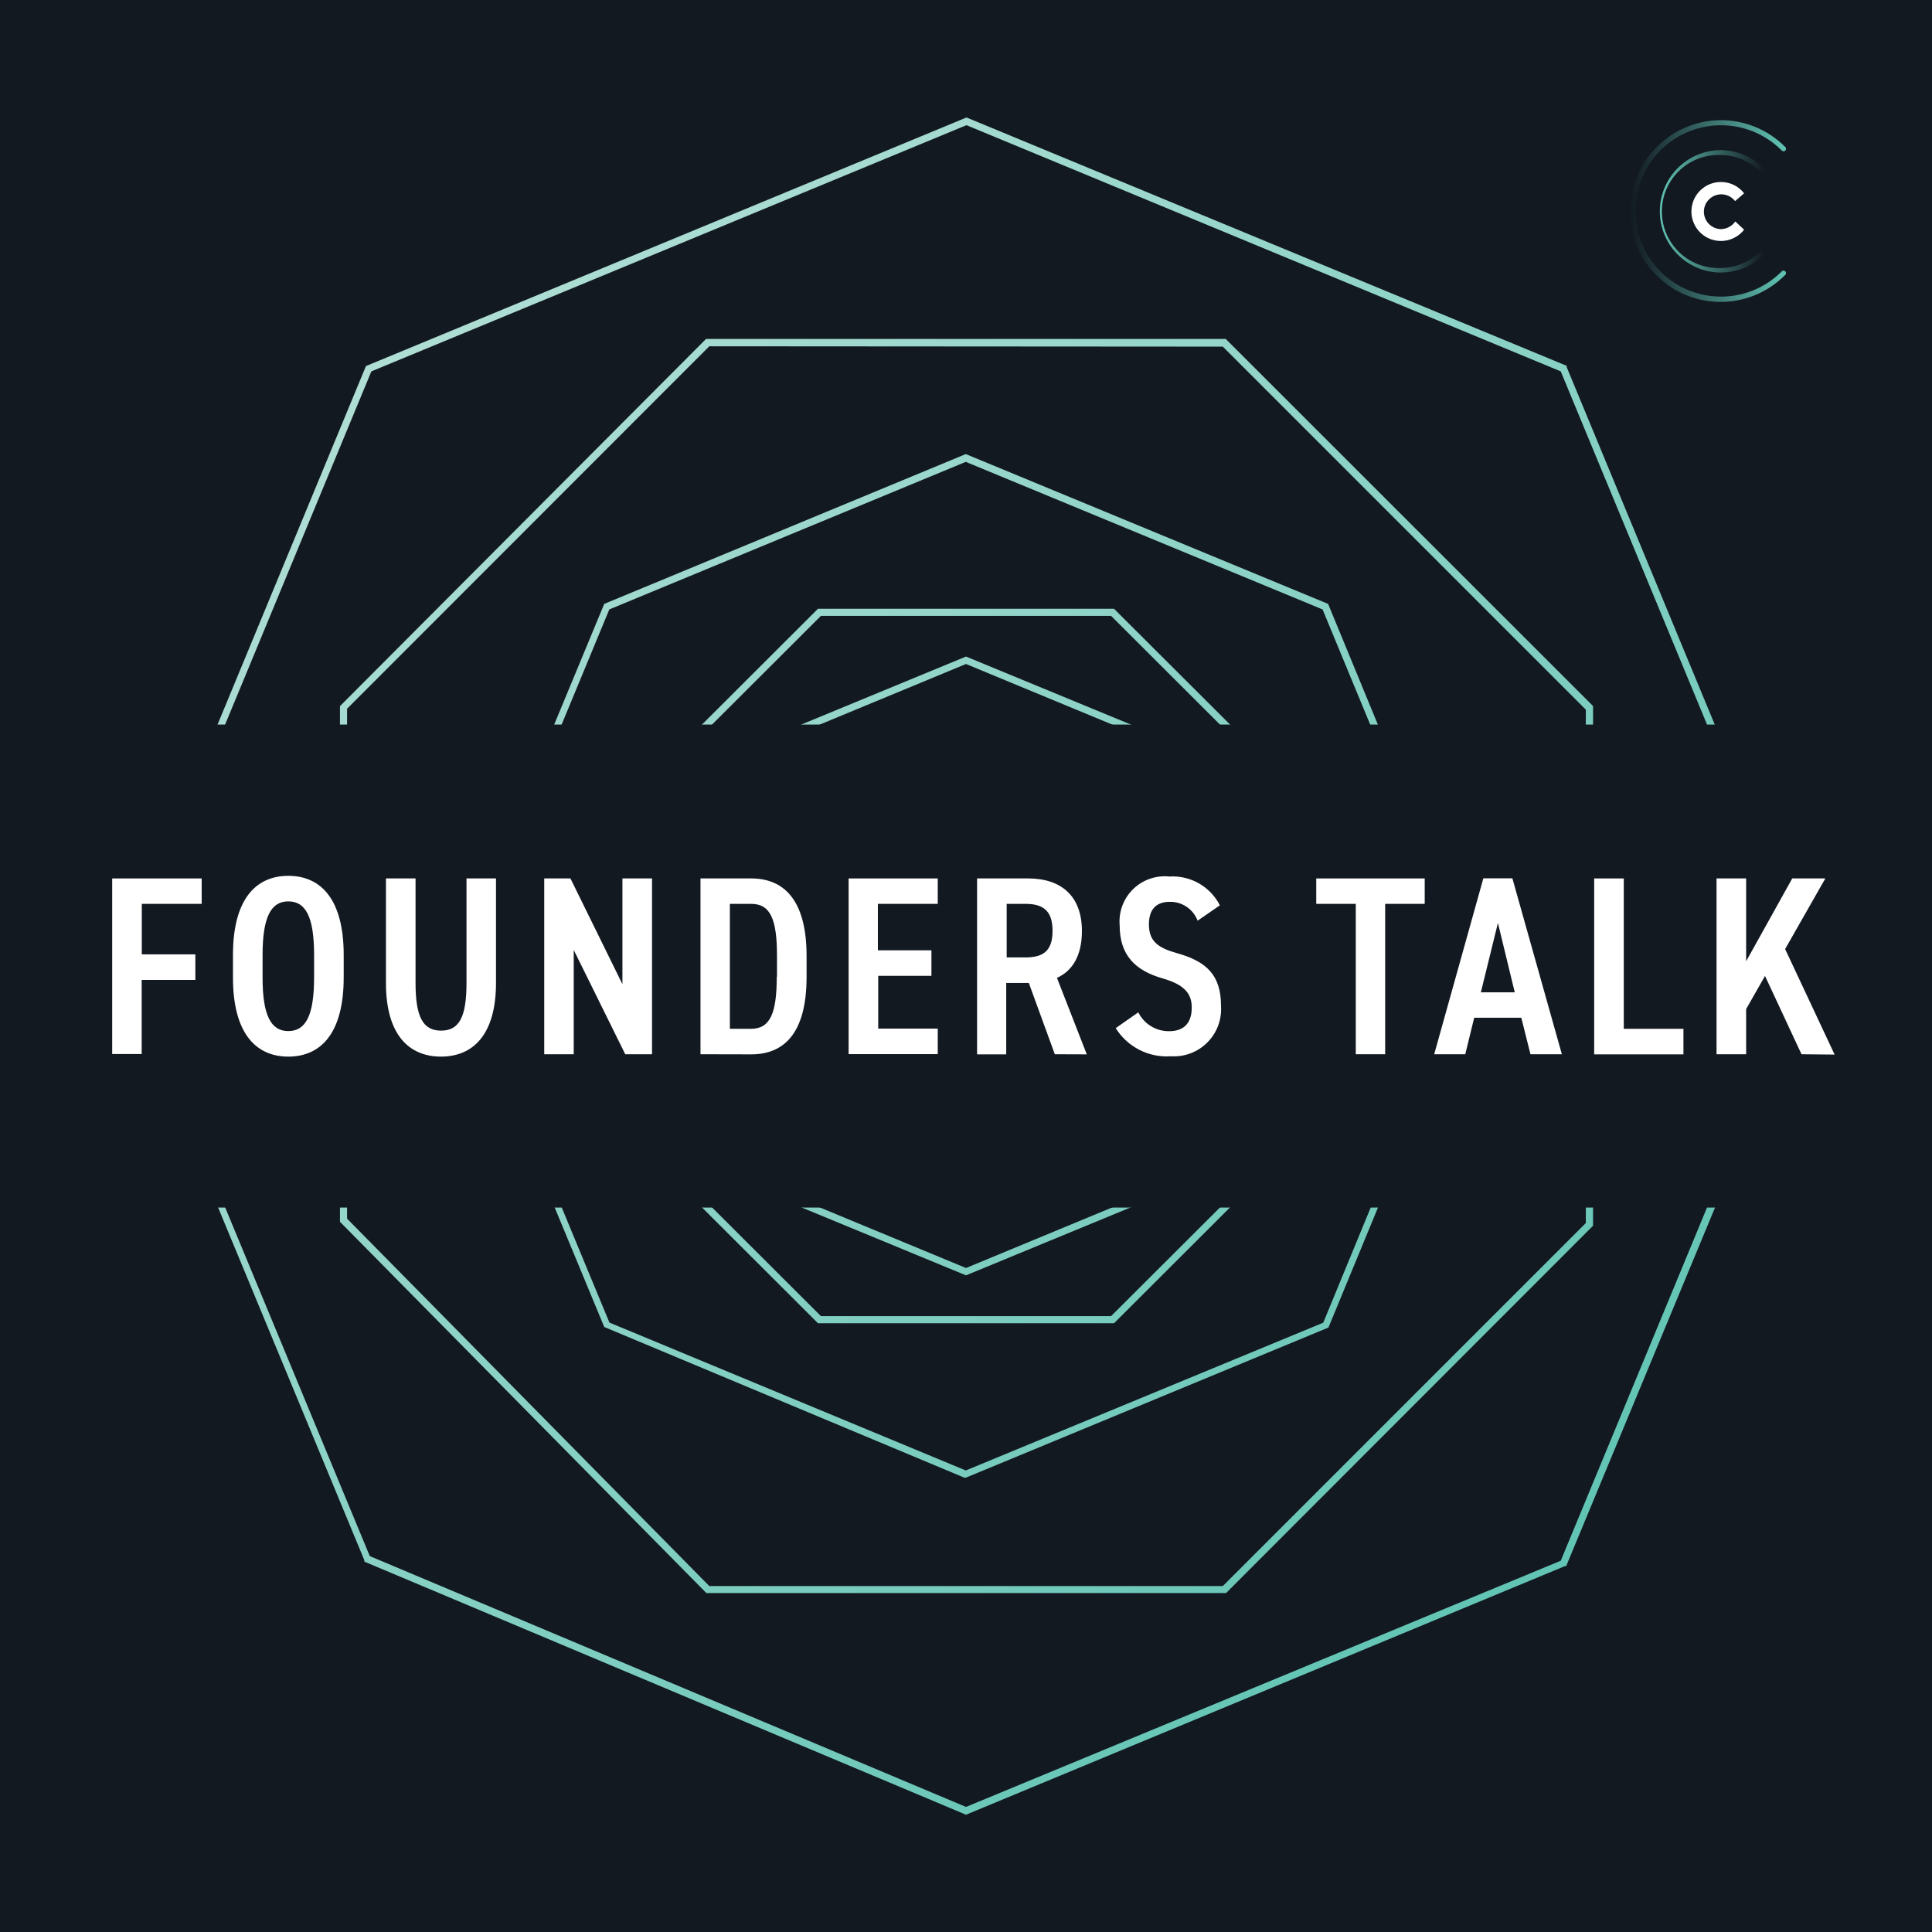
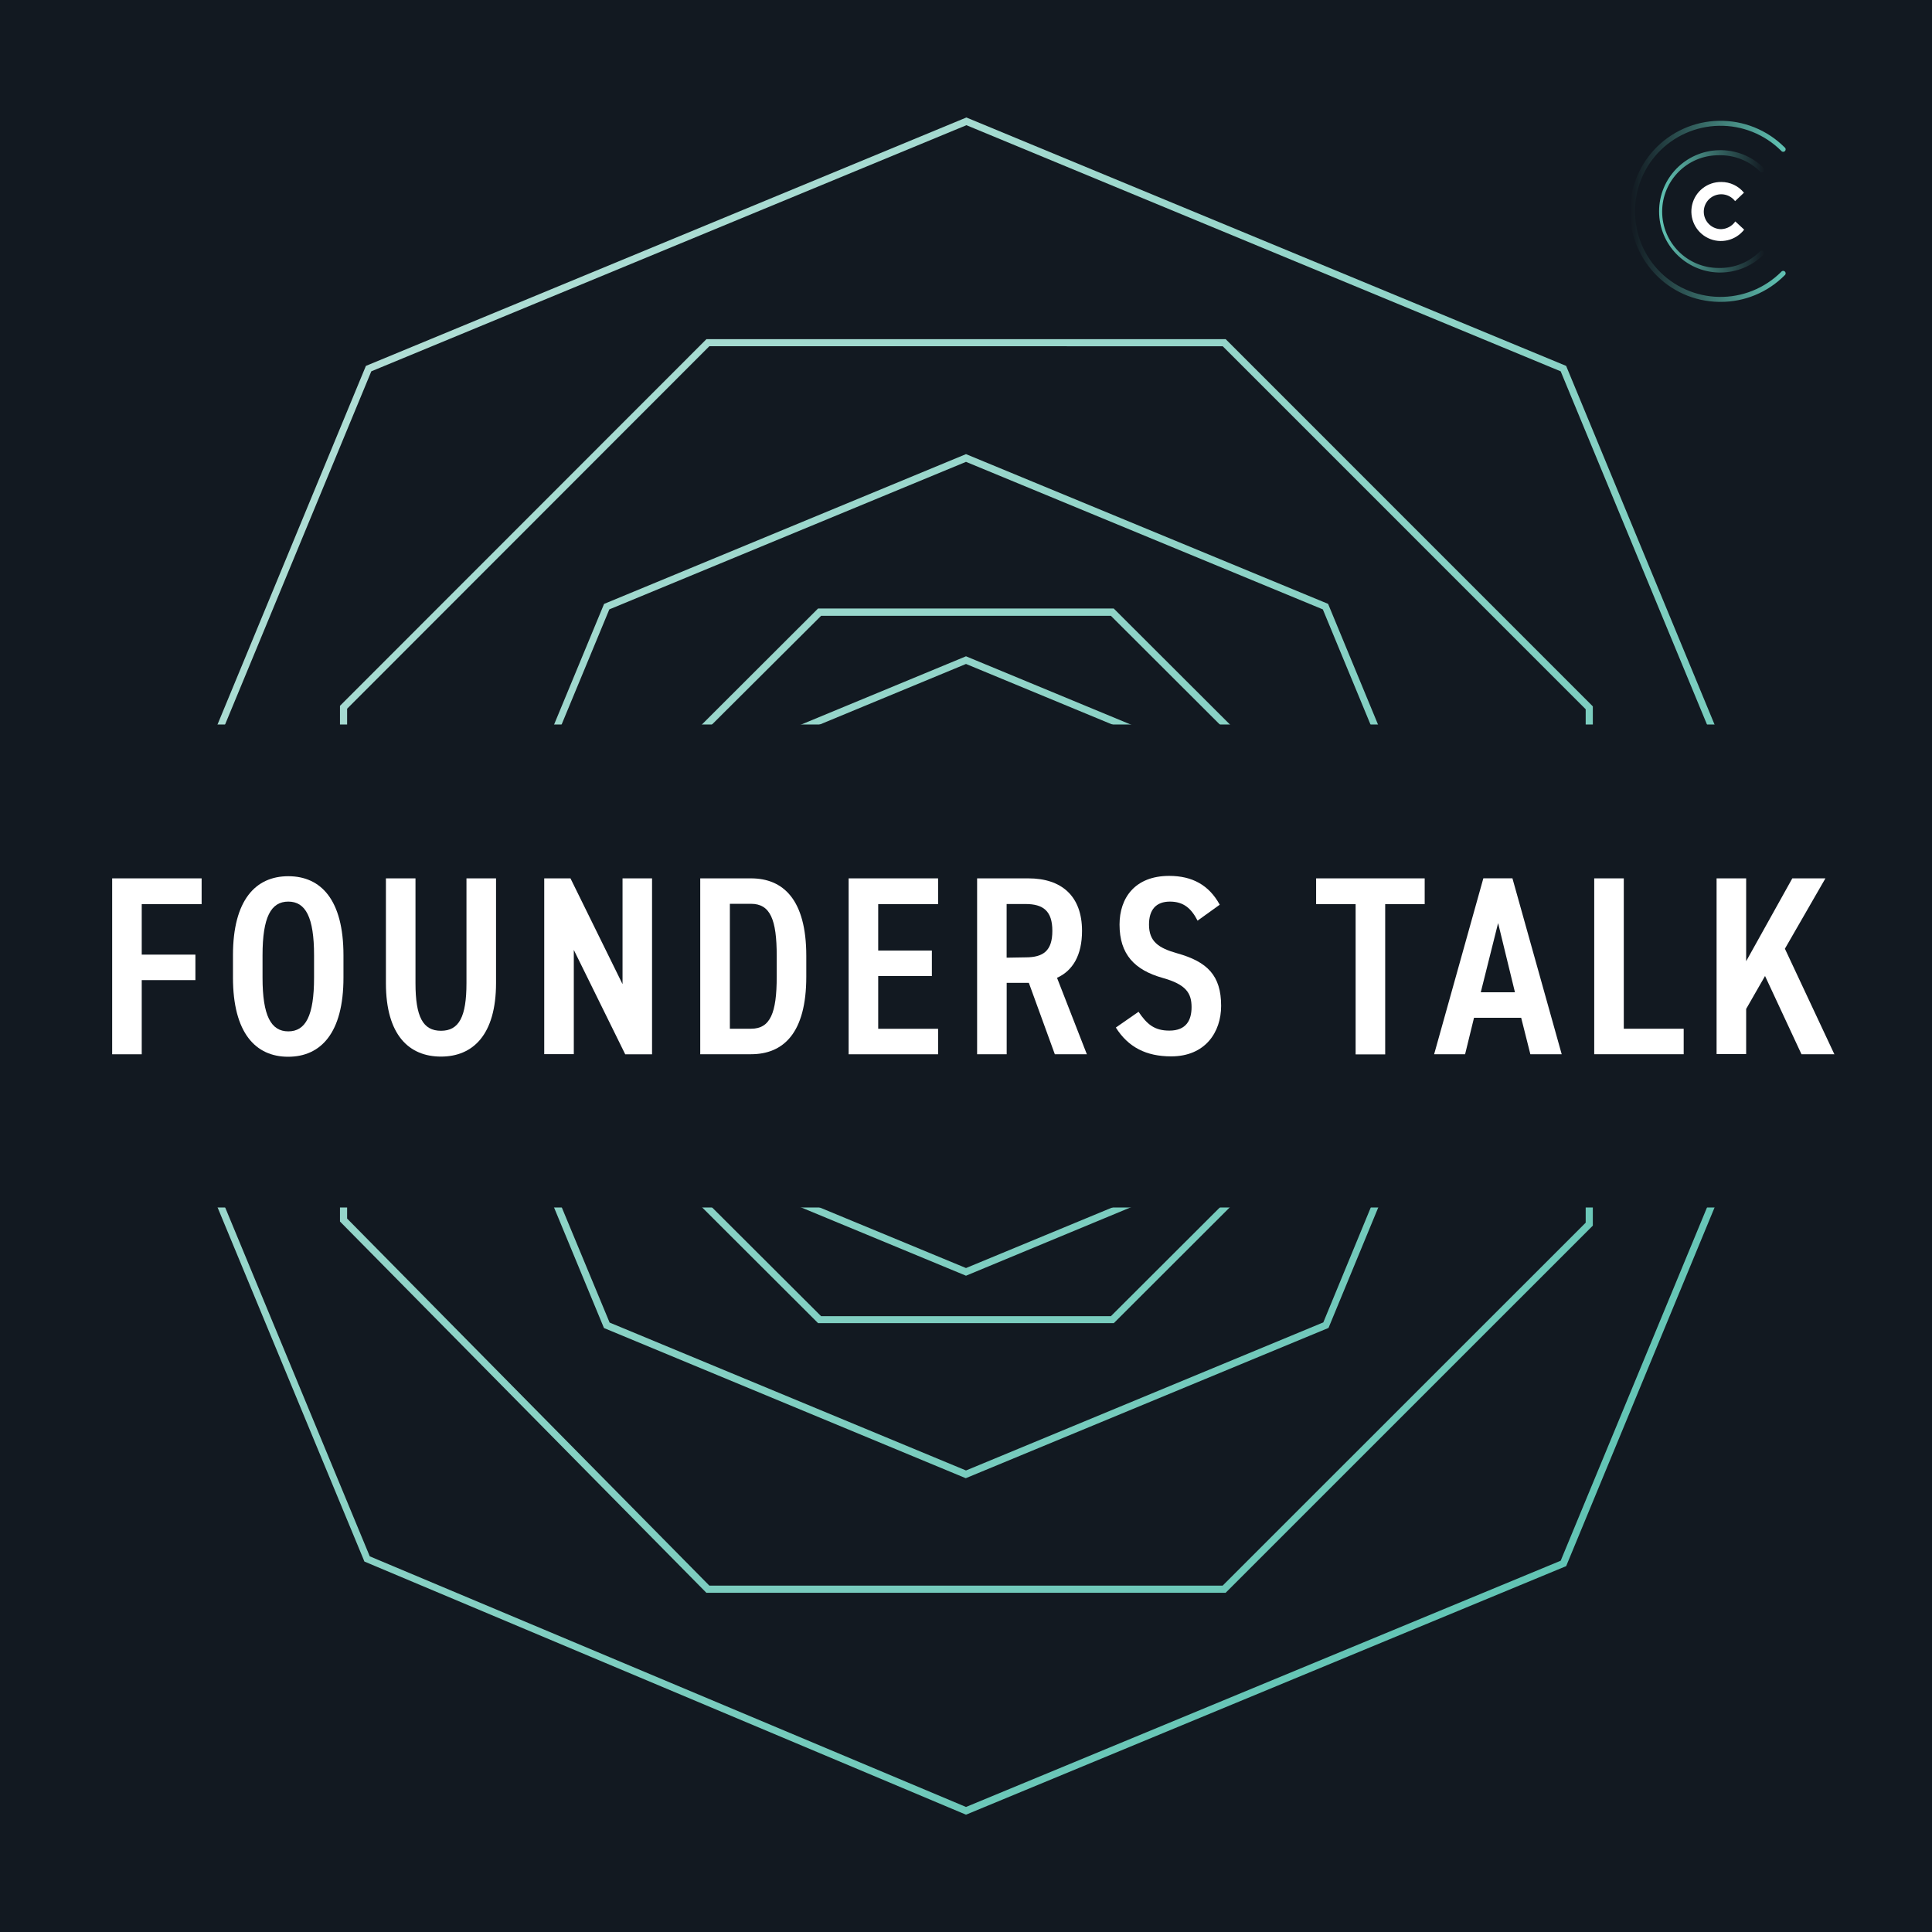
- <svg xmlns="http://www.w3.org/2000/svg" viewBox="0 0 171 171">
+ <svg xmlns="http://www.w3.org/2000/svg" viewBox="0 0 360 360">
  <defs>
-     <style>.cls-1{fill:#121921;}.cls-2{fill:#fff;}.cls-3{fill:url(#New_Gradient_Swatch_11);}.cls-4{fill:url(#linear-gradient);}.cls-5{fill:url(#New_Gradient_Swatch_1);}</style>
-     <linearGradient id="New_Gradient_Swatch_11" x1="144.28" y1="18.7" x2="158.02" y2="18.7" gradientUnits="userSpaceOnUse">
+     <style>.cls-1{fill:#121921;}.cls-2{fill:#fff;}.cls-3{fill:url(#New_Gradient_Swatch_19);}.cls-4{fill:url(#linear-gradient);}.cls-5{fill:url(#New_Gradient_Swatch_18);}</style>
+     <linearGradient id="New_Gradient_Swatch_19" x1="303.75" y1="39.38" x2="332.67" y2="39.38" gradientUnits="userSpaceOnUse">
      <stop offset="0" stop-color="#61c4b4" stop-opacity="0" />
      <stop offset="1" stop-color="#61c4b4" />
    </linearGradient>
-     <linearGradient id="linear-gradient" x1="146.87" y1="18.7" x2="156.18" y2="18.7" gradientUnits="userSpaceOnUse">
+     <linearGradient id="linear-gradient" x1="309.21" y1="39.38" x2="328.8" y2="39.38" gradientUnits="userSpaceOnUse">
      <stop offset="0" stop-color="#61c4b4" />
      <stop offset="1" stop-color="#61c4b4" stop-opacity="0" />
    </linearGradient>
-     <linearGradient id="New_Gradient_Swatch_1" x1="32.45" y1="32.32" x2="138.68" y2="138.55" gradientUnits="userSpaceOnUse">
+     <linearGradient id="New_Gradient_Swatch_18" x1="68.32" y1="68.04" x2="291.97" y2="291.69" gradientUnits="userSpaceOnUse">
      <stop offset="0" stop-color="#b0ded5" />
      <stop offset="1" stop-color="#61c4b4" />
    </linearGradient>
  </defs>
  <g id="Layer_2" data-name="Layer 2">
    <g id="Layer_1-2" data-name="Layer 1">
-       <rect class="cls-1" width="171" height="171" />
-       <path class="cls-2" d="M153.57,17.8a1.54,1.54,0,1,0-1.24,2.48,1.59,1.59,0,0,0,1.26-.68l.78.73a2.61,2.61,0,1,1-2-4.22,2.57,2.57,0,0,1,2,1Z" />
-       <path class="cls-3" d="M152.29,26.72h-.16a8,8,0,0,1-5.73-2.57,8,8,0,0,1,0-10.89A8,8,0,0,1,158,13a.22.22,0,1,1-.31.31,7.58,7.58,0,0,0-10.93.21,7.61,7.61,0,0,0,0,10.3,7.58,7.58,0,0,0,10.93.21.22.22,0,1,1,.31.31A8,8,0,0,1,152.29,26.72Z" />
-       <path class="cls-4" d="M152.28,24.12h-.18a5.42,5.42,0,0,1,0-10.83,5.43,5.43,0,0,1,4,1.58.22.22,0,0,1-.31.31,5,5,0,0,0-3.7-1.46,5,5,0,0,0,0,10,5,5,0,0,0,3.7-1.46.22.22,0,0,1,.31.31A5.44,5.44,0,0,1,152.28,24.12Z" />
-       <path class="cls-5" d="M85.54,10.4l-53.15,22-21.94,53,0,.12,21.8,52.58,0,.12,53.25,22.4,53-22,.12,0,22-53,0-.12-21.95-53,0-.12-53-21.93Zm74.4,75.1-21.8,52.64L85.5,159.93l-52.77-22.2L11.07,85.51,32.87,32.87,85.54,11.08l52.6,21.79Zm-129.85-23v45.64L62.52,141h46L141,108.49v-46L108.49,30h-46Zm78.14-31.82,32.13,32.13v45.44l-32.13,32.13H62.78L30.72,107.86V62.73L62.78,30.65ZM85.36,130.79l.12,0,32.1-13.29,13.17-31.91,0-.12L117.55,53.45,85.48,40.19l-32,13.26-13.27,32,13.27,32ZM53.93,53.94,85.48,40.88l31.58,13.06,13.06,31.58-13,31.55L85.48,130.15,53.94,117.06,40.86,85.5ZM98.6,117.12l18.62-18.59V72.46L98.6,53.88H72.4L53.79,72.46V98.54L72.4,117.12ZM54.42,72.72,72.66,54.51H98.34l18.25,18.22V98.28L98.34,116.49H72.66L54.42,98.28Zm50.47,32.16,8-19.39-8-19.38-19.39-8-19.38,8-8,19.39,8,19.38,19.38,8ZM58.77,85.5,66.6,66.6l18.9-7.83,18.9,7.83,7.83,18.9-7.83,18.9-18.9,7.83L66.6,104.4Z" />
-       <rect class="cls-1" y="64.13" width="171" height="42.75" />
-       <path class="cls-2" d="M17.85,77.75V80h-5.3v4.47h4.74v2.26H12.54v6.56H9.93V77.75Z" />
-       <path class="cls-2" d="M20.62,86.52v-2c0-4.9,2-7,4.9-7s4.9,2.1,4.9,7v2c0,4.9-2,7-4.9,7S20.62,91.42,20.62,86.52Zm2.62-2v2c0,3.36.74,4.74,2.28,4.74s2.28-1.38,2.28-4.74v-2c0-3.36-.74-4.74-2.28-4.74S23.24,81.17,23.24,84.54Z" />
-       <path class="cls-2" d="M43.9,77.75V87c0,4.6-2.05,6.52-4.87,6.52S34.16,91.6,34.16,87V77.75h2.62V87c0,3,.65,4.22,2.26,4.22S41.29,90,41.29,87V77.75Z" />
-       <path class="cls-2" d="M57.71,77.75V93.31H55.34l-4.56-9.23v9.23H48.17V77.75h2.32l4.6,9.36V77.75Z" />
-       <path class="cls-2" d="M62,93.31V77.75h4.49c2.86,0,4.9,1.87,4.9,6.86v1.85c0,5-2,6.86-4.9,6.86Zm6.77-6.86V84.6c0-3.2-.56-4.6-2.28-4.6H64.6V91.06h1.87C68.18,91.06,68.75,89.66,68.75,86.45Z" />
-       <path class="cls-2" d="M83,77.75V80h-5.3v4.11h4.74v2.26H77.73v4.67H83v2.26H75.11V77.75Z" />
-       <path class="cls-2" d="M93.36,93.31,91.06,87h-2v6.32H86.48V77.75H91c2.93,0,4.76,1.56,4.76,4.65,0,2.14-.81,3.52-2.21,4.15l2.64,6.77Zm-2.59-8.57c1.58,0,2.39-.59,2.39-2.35S92.35,80,90.77,80H89.1v4.74Z" />
-       <path class="cls-2" d="M106,81.49a2.58,2.58,0,0,0-2.46-1.67c-1.26,0-1.85.72-1.85,2,0,1.49.81,2.08,2.5,2.55,2.66.74,3.88,2,3.88,4.65a4.18,4.18,0,0,1-4.42,4.47A5.33,5.33,0,0,1,98.75,91l2-1.4a3,3,0,0,0,2.73,1.67c1.51,0,2-.95,2-2.08s-.5-2-2.57-2.59c-2.46-.7-3.81-2.08-3.81-4.71a4,4,0,0,1,4.4-4.31,4.69,4.69,0,0,1,4.47,2.55Z" />
-       <path class="cls-2" d="M126.1,77.75V80h-3.5V93.31H120V80h-3.5V77.75Z" />
-       <path class="cls-2" d="M126.94,93.31l4.35-15.57h2.57l4.38,15.57h-2.78l-.81-3.23h-4.17l-.79,3.23Zm4.13-5.48h3l-1.49-6.14Z" />
-       <path class="cls-2" d="M143.72,91.06H149v2.26H141.1V77.75h2.62Z" />
-       <path class="cls-2" d="M159.45,93.31l-3.23-6.93-1.67,2.93v4h-2.62V77.75h2.62v7.33l4.08-7.33h2.93L158,84l4.38,9.34Z" />
+       <rect class="cls-1" width="360" height="360" />
+       <path class="cls-2" d="M323.31,37.48a3.25,3.25,0,1,0-2.61,5.22,3.34,3.34,0,0,0,2.65-1.44L325,42.79a5.5,5.5,0,1,1-4.26-8.88,5.4,5.4,0,0,1,4.22,2Z" />
+       <path class="cls-3" d="M320.61,56.25h-.33a16.75,16.75,0,0,1-12.07-5.41,16.93,16.93,0,0,1,0-22.92,16.88,16.88,0,0,1,24.32-.47.46.46,0,1,1-.64.64,16,16,0,0,0-23,.45,16,16,0,0,0,0,21.68,16,16,0,0,0,23,.45.46.46,0,1,1,.64.64A16.73,16.73,0,0,1,320.61,56.25Z" />
+       <path class="cls-4" d="M320.6,50.78h-.39a11.4,11.4,0,0,1,0-22.79,11.44,11.44,0,0,1,8.46,3.33A.46.46,0,0,1,328,32a10.54,10.54,0,0,0-7.78-3.07,10.49,10.49,0,0,0,0,21A10.54,10.54,0,0,0,328,46.79a.46.46,0,0,1,.64.64A11.45,11.45,0,0,1,320.6,50.78Z" />
+       <path class="cls-5" d="M180.08,21.89,68.18,68.18,22,179.78l-.1.25,45.9,110.69.1.25L180,338.14l111.58-46.21.25-.1L338,180.25l.1-.25L291.93,68.43l-.1-.25L180.33,22ZM336.71,180l-45.9,110.82L180,336.7,68.9,290,23.31,180,69.19,69.19,180.08,23.33,290.81,69.19ZM63.35,131.52v96.09l68.27,69.18h96.76l68.42-68.41V131.62L228.39,63.2H131.63Zm164.49-67,67.63,67.64v95.67l-67.65,67.63H132.18l-67.5-68.4v-95l67.5-67.55ZM179.71,275.34l.25.1,67.59-28,27.74-67.17.1-.25-27.92-67.5L180,84.62l-67.44,27.91L84.6,180l27.94,67.46ZM113.54,113.55,180,86.06l66.49,27.49L274,180l-27.42,66.41L180,274l-66.41-27.56L86,180Zm94,133,39.19-39.13v-54.9l-39.2-39.13H152.43l-39.19,39.13v54.9l39.2,39.13Zm-93-93.48L153,114.75H207l38.42,38.35v53.8L207,245.25H153L114.56,206.9Zm106.25,67.71L237.72,180l-16.9-40.8L180,122.29l-40.81,16.9L122.29,180l16.9,40.81L180,237.71ZM123.73,180l16.48-39.8L180,123.72l39.8,16.48L236.29,180l-16.49,39.8L180,236.28l-39.8-16.48Z" />
+       <rect class="cls-1" y="135" width="360" height="90" />
+       <path class="cls-2" d="M37.57,163.67v4.8H26.41v9.41h10v4.75h-10v13.82H20.9V163.67Z" />
+       <path class="cls-2" d="M43.41,182.15V178c0-10.31,4.23-14.73,10.31-14.73S64,167.66,64,178v4.18c0,10.31-4.23,14.73-10.31,14.73S43.41,192.45,43.41,182.15ZM48.92,178v4.18c0,7.08,1.57,10,4.8,10s4.8-2.9,4.8-10V178c0-7.08-1.57-10-4.8-10S48.92,170.89,48.92,178Z" />
+       <path class="cls-2" d="M92.43,163.67v19.48c0,9.69-4.32,13.73-10.26,13.73s-10.26-4-10.26-13.68V163.67h5.51v19.52c0,6.27,1.38,8.88,4.75,8.88s4.75-2.61,4.75-8.88V163.67Z" />
+       <path class="cls-2" d="M121.5,163.67v32.78h-5L106.92,177v19.43h-5.51V163.67h4.89L116,183.38V163.67Z" />
+       <path class="cls-2" d="M130.48,196.44V163.67h9.45c6,0,10.31,3.94,10.31,14.44V182c0,10.5-4.27,14.44-10.31,14.44ZM144.73,182v-3.9c0-6.74-1.19-9.69-4.8-9.69H136v23.28h3.94C143.54,191.69,144.73,188.75,144.73,182Z" />
+       <path class="cls-2" d="M174.8,163.67v4.8H163.64v8.65h10v4.75h-10v9.83H174.8v4.75H158.13V163.67Z" />
+       <path class="cls-2" d="M196.55,196.44l-4.84-13.3h-4.13v13.3h-5.51V163.67h9.55c6.17,0,10,3.28,10,9.79,0,4.51-1.71,7.41-4.66,8.74l5.56,14.25Zm-5.46-18.05c3.33,0,5-1.23,5-4.94s-1.71-5-5-5h-3.52v10Z" />
+       <path class="cls-2" d="M223.15,171.55C222,169.32,220.59,168,218,168s-3.9,1.52-3.9,4.27c0,3.14,1.71,4.37,5.27,5.37,5.6,1.57,8.17,4.13,8.17,9.79,0,4.89-2.95,9.41-9.31,9.41-4.66,0-8-1.71-10.31-5.37l4.23-2.94c1.57,2.33,2.95,3.51,5.75,3.51,3.18,0,4.13-2,4.13-4.37,0-2.61-1-4.23-5.42-5.46-5.18-1.47-8-4.37-8-9.93,0-4.94,2.85-9.07,9.26-9.07,4.28,0,7.41,1.71,9.41,5.37Z" />
+       <path class="cls-2" d="M265.47,163.67v4.8h-7.36v28H252.6v-28h-7.36v-4.8Z" />
+       <path class="cls-2" d="M267.23,196.44l9.17-32.78h5.42L291,196.44h-5.84l-1.71-6.79h-8.79L273,196.44Zm8.69-11.54h6.37L279.15,172Z" />
+       <path class="cls-2" d="M302.57,191.69h11.16v4.75H297.06V163.67h5.51Z" />
+       <path class="cls-2" d="M335.68,196.44l-6.79-14.58L325.37,188v8.41h-5.51V163.67h5.51v15.44l8.6-15.44h6.17l-7.55,13.11,9.22,19.67Z" />
    </g>
  </g>
</svg>
